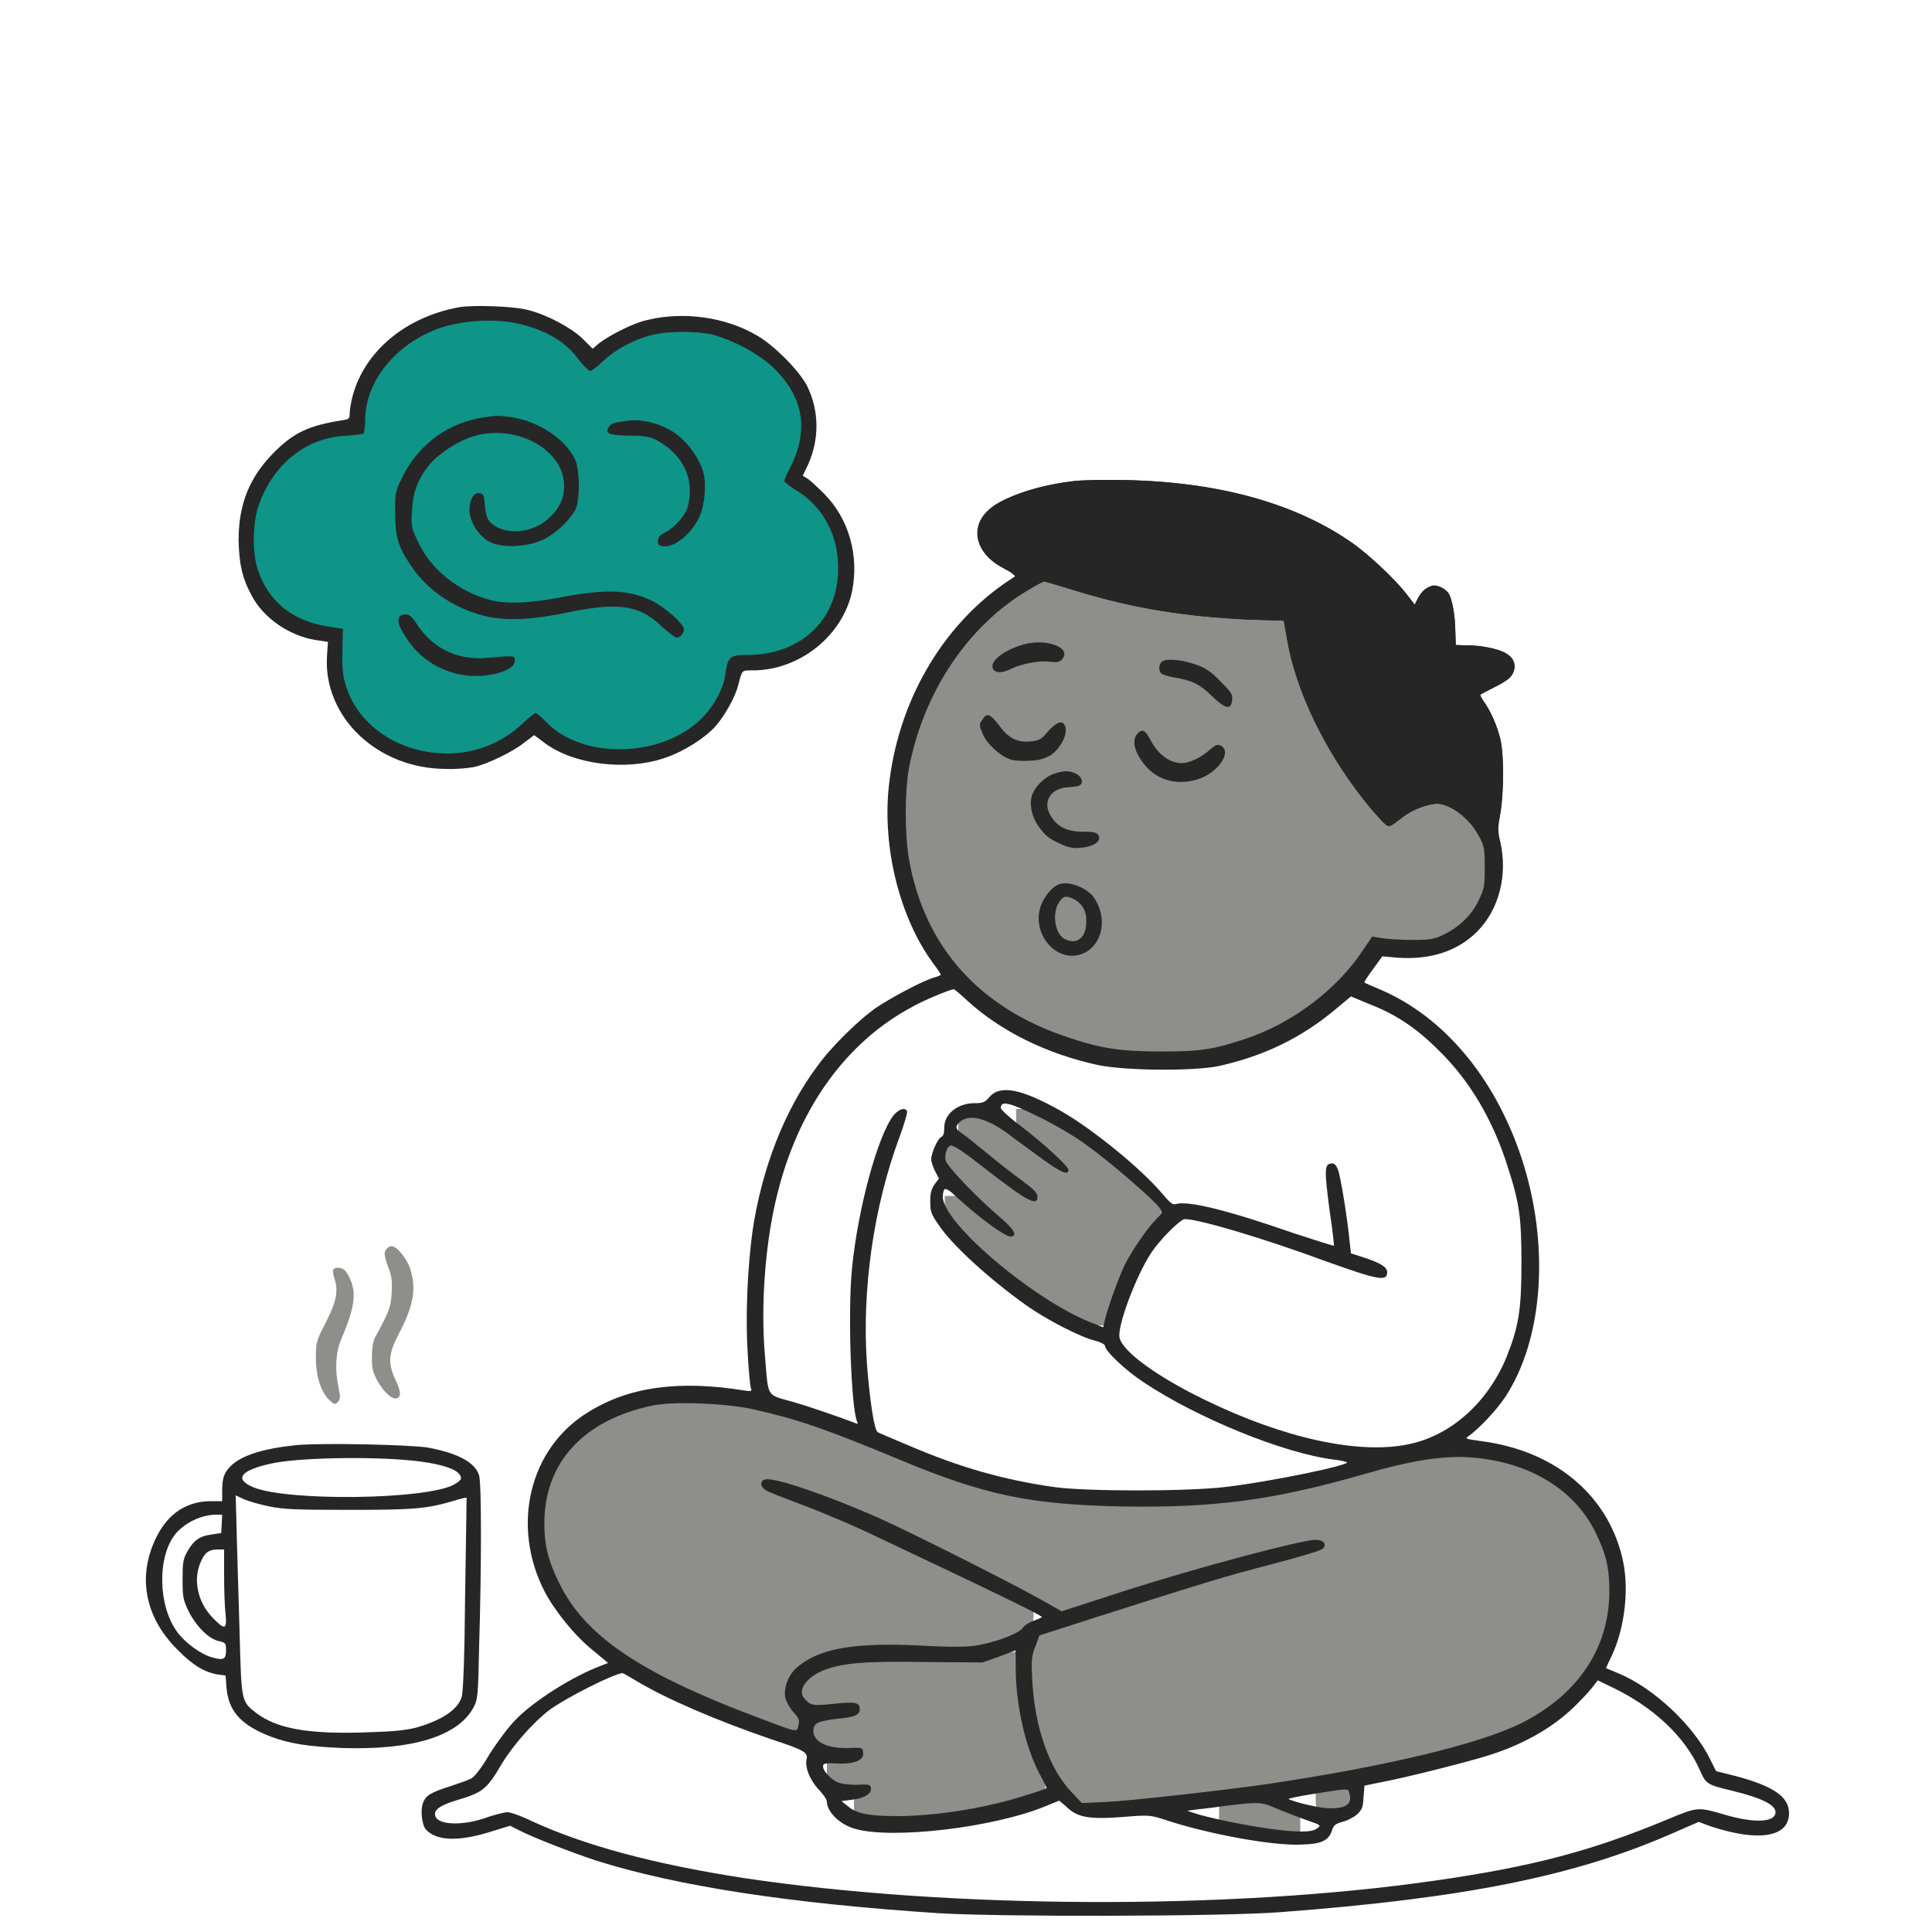
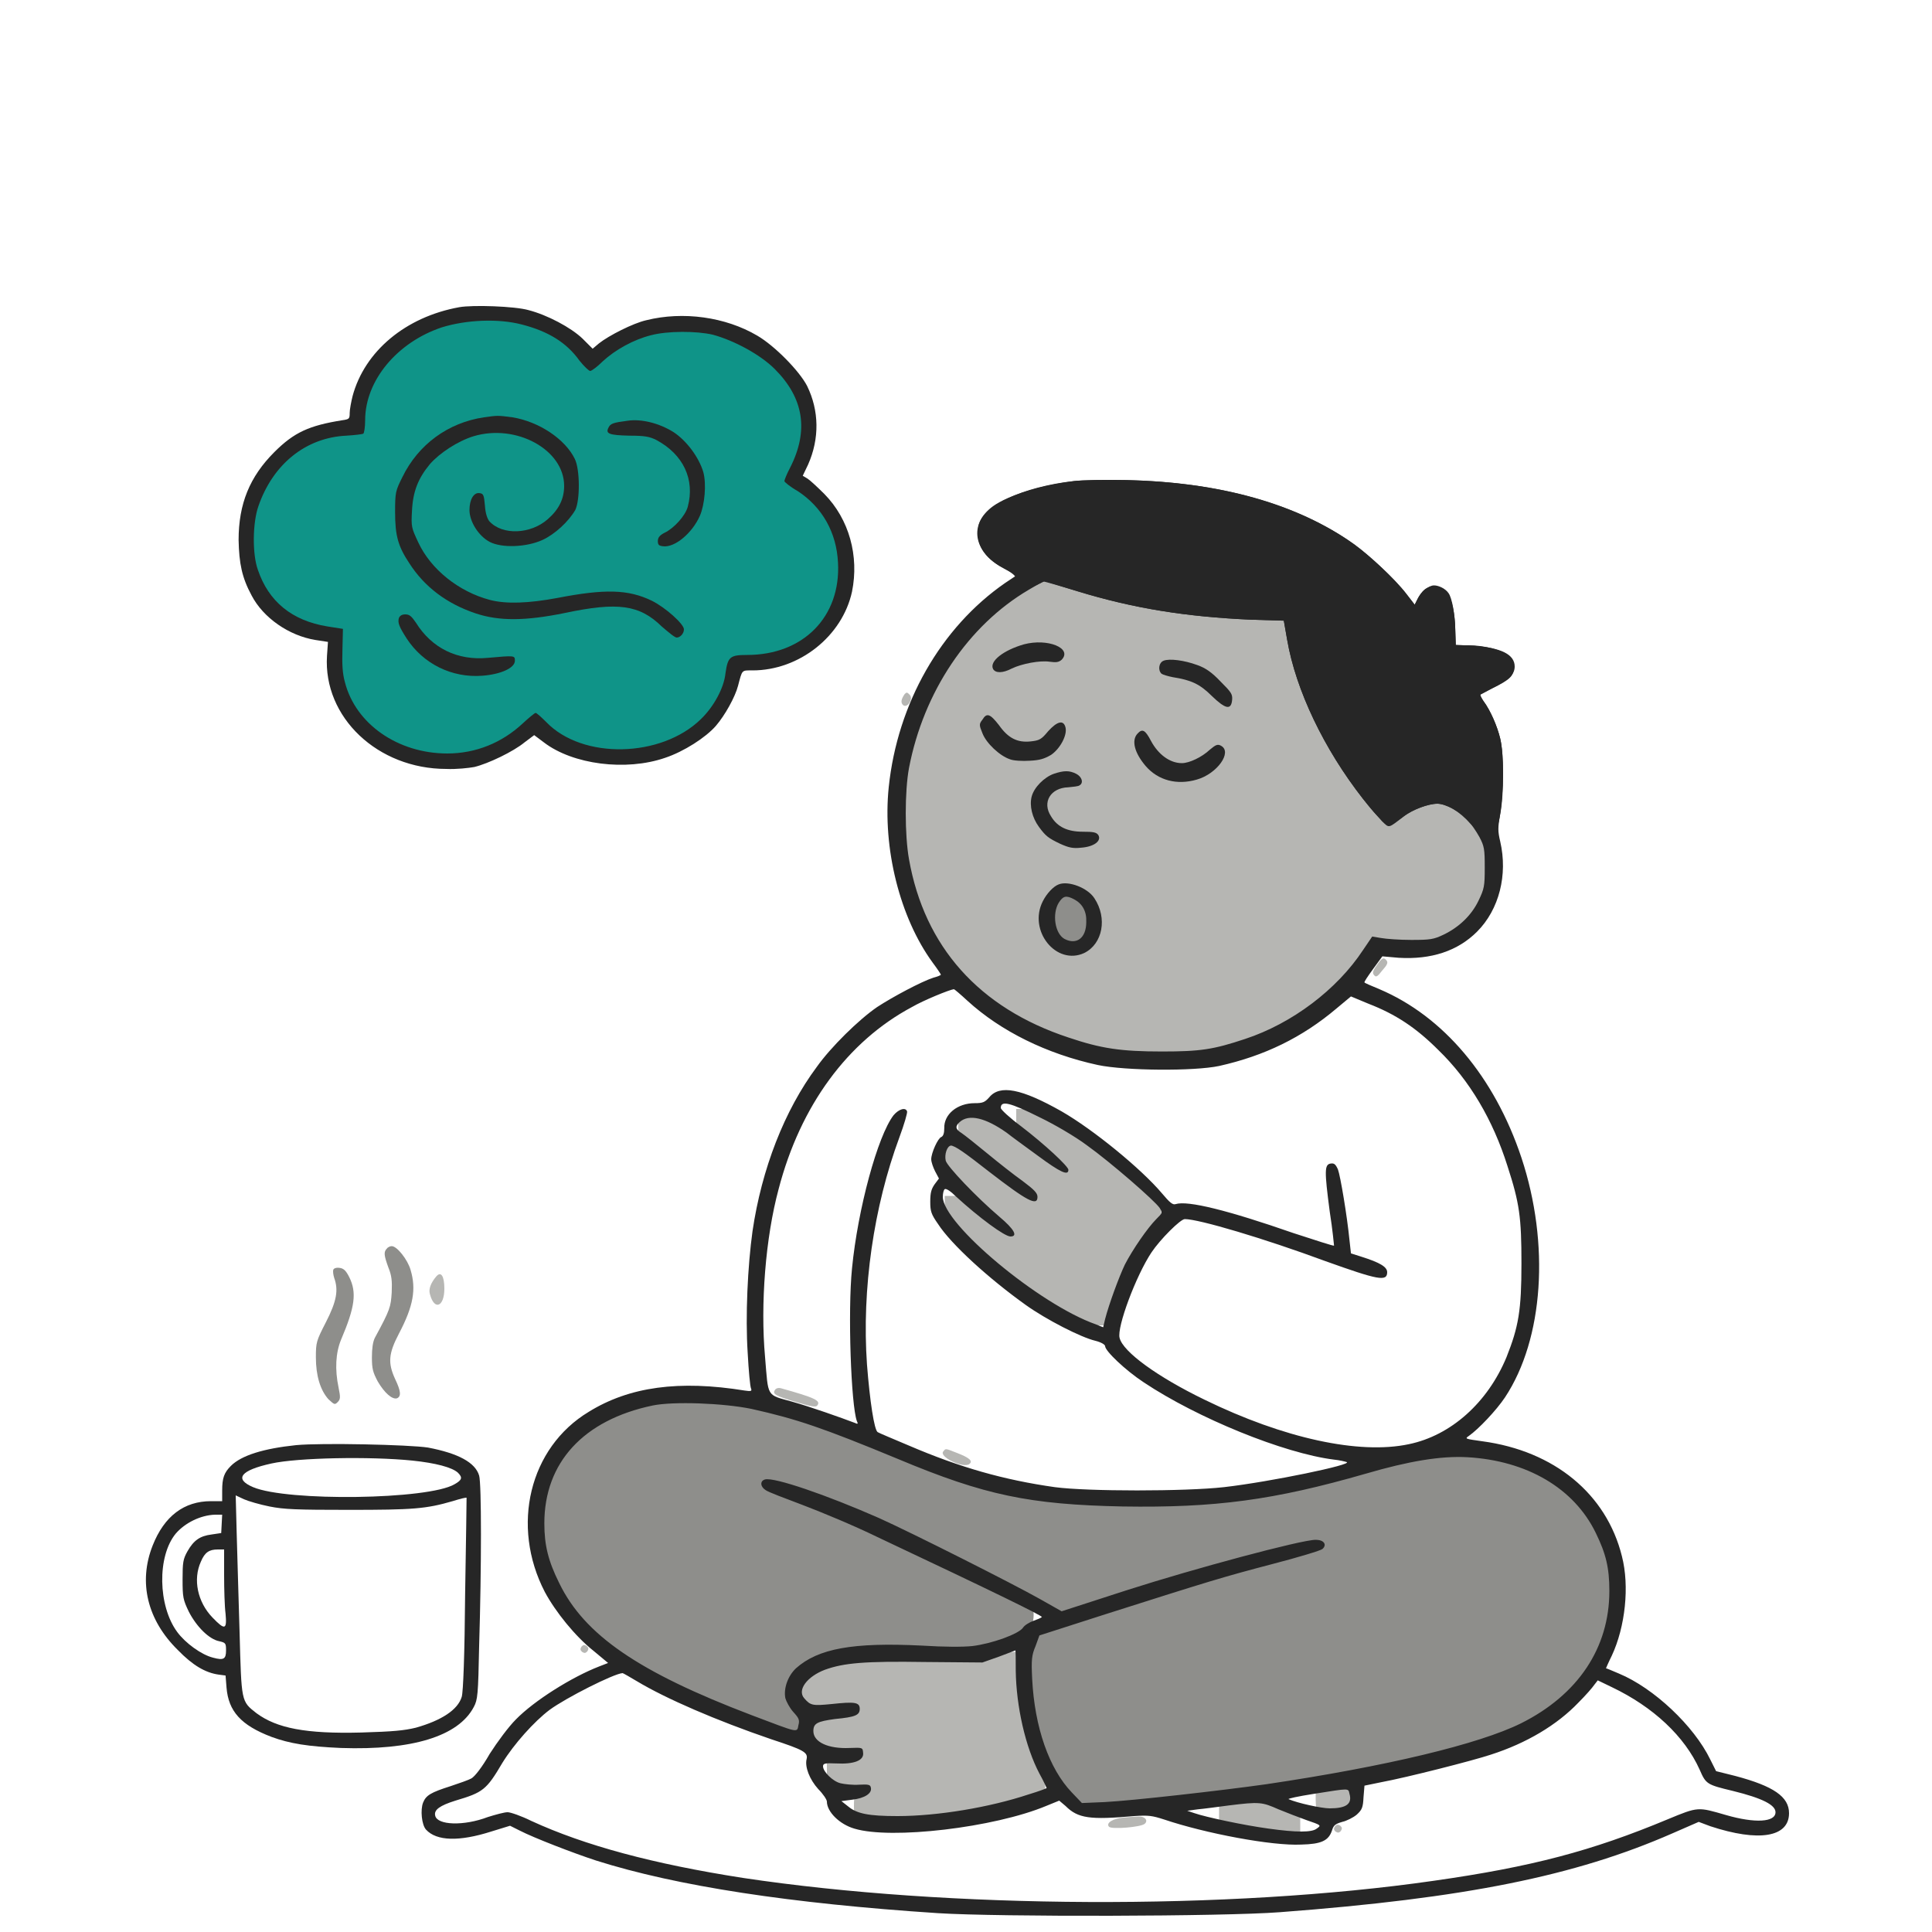
<svg xmlns="http://www.w3.org/2000/svg" viewBox="232 -85 1000 1000" width="1000" height="1000">
  <style>.accent{transform-box:fill-box;transform-origin:50% 60%;animation:float 6s ease-in-out infinite}@keyframes float{0%,100%{transform:translate(0,0) rotate(0)}50%{transform:translate(0,-22px) rotate(-3deg)}}@media (prefers-reduced-motion:reduce){.accent{animation:none}}@media (prefers-color-scheme:dark){.ink{fill:#D6D3D1}.solid{fill:#292524;stroke:#D6D3D1;stroke-width:28;paint-order:stroke}.mid{fill:#57534E}.light{fill:#44403C}.teal{fill:#14B8A6}}</style>
+   <g class="light" fill="#B6B6B3">
+     <g transform="translate(0,1024) scale(0.25,-0.25)">
+       <path d="M2801 2999 c-7 -10 -9 -18 -3 -23 9 -7 22 14 13 22 -5 5 -6 5 -10 1z M3778 2437 c-8 -11 -9 -16 -5 -20 4 -5 7 -3 17 10 10 11 12 16 9 20 -6 8 -10 6 -21 -10z M1831 1793 c-11 -13 -16 -26 -13 -36 9 -35 30 -27 30 11 0 26 -7 37 -17 25z M2533 1559 c-7 -9 0 -13 44 -26 30 -9 40 -11 43 -7 8 10 -4 16 -76 36 -4 1 -9 0 -11 -3z M2881 1431 c-10 -11 42 -36 54 -26 8 6 0 13 -26 23 -25 10 -23 9 -28 3z M2132 1027 c-3 -5 -3 -7 1 -11 5 -3 7 -3 11 1 3 5 3 7 -1 11 -5 3 -7 3 -11 -1z M3254 673 c-21 -2 -37 -11 -30 -19 5 -6 66 -1 74 6 8 7 0 16 -13 15 -6 0 -20 -1 -31 -2z M3692 655 c-3 -5 -3 -7 1 -11 5 -3 7 -3 11 1 3 5 3 7 -1 11 -5 3 -7 3 -11 -1z" />
+       <path d="M3043 3218 c-113 -64 -207 -202 -237 -348 -11 -51 -11 -189 -1 -237 44 -198 179 -325 396 -372 27 -6 51 -7 133 -7 100 0 100 0 148 13 112 30 220 105 276 193 l18 28 17 -3 c9 -2 37 -3 61 -3 54 1 80 10 110 37 36 32 50 74 47 133 -3 55 -26 97 -64 116 -11 6 -23 8 -48 8 -36 0 -55 -6 -81 -26 -14 -11 -14 -11 -23 -4 -14 14 -61 75 -87 114 -51 79 -98 192 -109 264 l-5 34 -74 3 c-136 4 -264 27 -376 65 -45 15 -64 14 -101 -8z m64 -126 c11 -7 13 -9 9 -14 -4 -4 -14 -6 -37 -6 -26 0 -38 -2 -57 -10 -27 -11 -36 -8 -17 7 38 29 78 38 102 23z m293 -40 c21 -10 48 -31 63 -50 16 -22 7 -21 -17 2 -25 23 -39 30 -74 36 -29 4 -36 9 -28 18 7 8 29 6 56 -6z m-403 -138 c11 -15 30 -22 57 -22 27 0 46 8 55 24 4 7 9 12 11 12 8 0 7 -7 -2 -23 -11 -17 -34 -34 -55 -39 -36 -8 -104 45 -93 73 2 6 3 6 10 -3 4 -5 12 -15 17 -22z m307 -21 c4 -9 14 -21 22 -28 14 -12 16 -13 47 -13 34 0 48 5 70 25 12 11 16 2 5 -13 -12 -17 -42 -35 -63 -38 -33 -5 -76 20 -93 56 -13 28 -2 38 12 11z m-156 -68 c12 -8 5 -13 -21 -13 -28 0 -35 -9 -35 -43 0 -22 2 -30 8 -38 12 -16 32 -23 61 -23 29 0 36 -4 22 -14 -28 -19 -91 16 -110 61 -7 18 -2 35 16 52 12 12 35 24 45 25 2 0 8 -3 14 -7z m18 -238 c16 -10 29 -29 34 -48 7 -24 -10 -56 -37 -69 -15 -8 -19 -8 -40 6 -13 9 -22 19 -29 34 -10 20 -10 22 -5 38 3 10 12 25 22 35 15 16 18 18 30 15 7 -1 18 -6 25 -11z" />
+       <path d="M3032 2119 c0 -21 0 -21 22 -39 38 -30 34 -31 -8 0 -54 39 -73 48 -107 48 l-27 0 0 -23 0 -23 48 -40 c26 -21 48 -40 48 -41 0 -1 -8 4 -17 12 -57 47 -65 51 -89 51 l-22 0 0 -25 0 -24 47 -48 c26 -27 40 -43 31 -36 -9 7 -19 16 -24 21 -6 6 -12 8 -29 8 l-21 0 0 -24 0 -24 41 -42 c64 -67 140 -124 212 -160 30 -16 38 -18 60 -18 l25 0 8 27 c16 60 47 121 83 165 18 22 19 25 19 46 l0 22 -41 36 c-60 54 -134 108 -179 131 -32 17 -43 21 -59 21 l-21 0 0 -21z m19 -149 c1 -2 -6 3 -17 10 -10 8 -20 16 -21 18 -1 2 6 -3 17 -10 10 -8 20 -16 21 -18z" />
+       <path d="M2976 1009 c-15 -5 -41 -6 -154 -7 -110 0 -142 -2 -165 -7 -32 -7 -67 -24 -71 -33 -5 -13 -2 -53 4 -58 4 -3 20 -4 55 -3 41 1 49 0 49 -5 0 -6 -11 -9 -58 -15 l-26 -3 -1 -25 c-1 -23 -1 -25 10 -32 7 -5 21 -8 46 -9 21 -1 37 -4 38 -6 2 -7 -16 -14 -41 -17 l-22 -2 0 -22 c0 -19 1 -22 10 -25 6 -2 24 -4 40 -4 32 0 38 -4 18 -13 -11 -5 -12 -6 -12 -26 0 -19 1 -21 11 -24 6 -2 43 -3 83 -3 95 0 172 12 267 41 l35 10 0 21 c0 15 -4 29 -14 50 -22 49 -42 141 -42 197 l0 27 -21 0 c-12 -1 -29 -4 -39 -7z" />
+       <path d="M3667 733 l-15 -1 0 -22 c0 -16 2 -22 6 -24 11 -3 44 -2 57 2 12 5 13 6 13 26 l0 22 -23 -1 c-13 0 -30 -1 -38 -2z" />
+       <path d="M3469 705 l-17 -1 0 -22 c0 -25 -5 -22 54 -32 20 -4 54 -8 75 -9 l39 -2 0 22 0 22 -31 12 c-28 12 -35 13 -67 12 -20 0 -44 -1 -53 -2z" />
+     </g>
+   </g>
  <g class="mid" fill="#8E8E8B">
    <g transform="translate(0,1024) scale(0.25,-0.25)">
-       <path d="M3043 3218 c-113 -64 -207 -202 -237 -348 -11 -51 -11 -189 -1 -237 44 -198 179 -325 396 -372 27 -6 51 -7 133 -7 100 0 100 0 148 13 112 30 220 105 276 193 l18 28 17 -3 c9 -2 37 -3 61 -3 54 1 80 10 110 37 36 32 50 74 47 133 -3 55 -26 97 -64 116 -11 6 -23 8 -48 8 -36 0 -55 -6 -81 -26 -14 -11 -14 -11 -23 -4 -14 14 -61 75 -87 114 -51 79 -98 192 -109 264 l-5 34 -74 3 c-136 4 -264 27 -376 65 -45 15 -64 14 -101 -8z m64 -126 c11 -7 13 -9 9 -14 -4 -4 -14 -6 -37 -6 -26 0 -38 -2 -57 -10 -27 -11 -36 -8 -17 7 38 29 78 38 102 23z m293 -40 c21 -10 48 -31 63 -50 16 -22 7 -21 -17 2 -25 23 -39 30 -74 36 -29 4 -36 9 -28 18 7 8 29 6 56 -6z m-403 -138 c11 -15 30 -22 57 -22 27 0 46 8 55 24 4 7 9 12 11 12 8 0 7 -7 -2 -23 -11 -17 -34 -34 -55 -39 -36 -8 -104 45 -93 73 2 6 3 6 10 -3 4 -5 12 -15 17 -22z m307 -21 c4 -9 14 -21 22 -28 14 -12 16 -13 47 -13 34 0 48 5 70 25 12 11 16 2 5 -13 -12 -17 -42 -35 -63 -38 -33 -5 -76 20 -93 56 -13 28 -2 38 12 11z m-156 -68 c12 -8 5 -13 -21 -13 -28 0 -35 -9 -35 -43 0 -22 2 -30 8 -38 12 -16 32 -23 61 -23 29 0 36 -4 22 -14 -28 -19 -91 16 -110 61 -7 18 -2 35 16 52 12 12 35 24 45 25 2 0 8 -3 14 -7z m18 -238 c16 -10 29 -29 34 -48 7 -24 -10 -56 -37 -69 -15 -8 -19 -8 -40 6 -13 9 -22 19 -29 34 -10 20 -10 22 -5 38 3 10 12 25 22 35 15 16 18 18 30 15 7 -1 18 -6 25 -11z" />
      <path d="M3110 2570 c-9 -20 -8 -57 2 -73 9 -14 19 -18 44 -16 14 1 19 3 23 11 7 14 6 58 -1 72 -8 16 -17 20 -42 20 -20 0 -21 -1 -26 -14z" />
-       <path d="M3032 2119 c0 -21 0 -21 22 -39 38 -30 34 -31 -8 0 -54 39 -73 48 -107 48 l-27 0 0 -23 0 -23 48 -40 c26 -21 48 -40 48 -41 0 -1 -8 4 -17 12 -57 47 -65 51 -89 51 l-22 0 0 -25 0 -24 47 -48 c26 -27 40 -43 31 -36 -9 7 -19 16 -24 21 -6 6 -12 8 -29 8 l-21 0 0 -24 0 -24 41 -42 c64 -67 140 -124 212 -160 30 -16 38 -18 60 -18 l25 0 8 27 c16 60 47 121 83 165 18 22 19 25 19 46 l0 22 -41 36 c-60 54 -134 108 -179 131 -32 17 -43 21 -59 21 l-21 0 0 -21z m19 -149 c1 -2 -6 3 -17 10 -10 8 -20 16 -21 18 -1 2 6 -3 17 -10 10 -8 20 -16 21 -18z" />
      <path d="M1729 1851 c-7 -7 -6 -14 3 -39 7 -17 8 -28 7 -52 -2 -30 -3 -35 -35 -94 -4 -8 -6 -22 -6 -40 0 -24 2 -31 12 -50 14 -24 30 -38 40 -35 9 4 8 15 -4 40 -15 33 -14 52 8 94 30 57 36 92 24 132 -6 21 -28 49 -39 49 -3 0 -8 -2 -10 -5z" />
      <path d="M1618 1807 c-1 -3 0 -11 2 -17 9 -25 5 -48 -17 -91 -20 -39 -21 -42 -21 -73 0 -38 9 -68 26 -87 12 -11 13 -12 19 -6 6 6 6 10 2 30 -8 38 -6 72 5 99 29 68 33 98 17 130 -7 14 -12 18 -20 19 -7 1 -12 -1 -13 -4z" />
      <path d="M2290 1536 c-104 -14 -182 -63 -218 -137 -18 -39 -24 -67 -24 -119 0 -48 8 -86 26 -124 54 -114 163 -188 411 -282 43 -16 64 -22 79 -22 l20 0 0 22 c0 14 -2 23 -6 26 -4 3 -9 11 -13 17 -19 38 38 86 121 101 31 6 52 6 146 4 120 -3 142 -1 188 17 35 14 48 28 48 53 0 17 -1 19 -13 25 -91 45 -343 164 -377 179 -24 10 -66 27 -92 36 -56 20 -71 27 -68 32 5 8 121 -34 232 -84 77 -35 250 -122 315 -158 38 -21 50 -26 65 -26 12 0 50 11 113 32 143 47 178 57 294 86 104 25 144 32 111 17 -8 -3 -44 -14 -80 -23 -102 -26 -161 -44 -334 -99 -159 -51 -160 -52 -167 -65 -7 -12 -7 -22 -6 -86 2 -62 3 -78 12 -111 15 -56 38 -102 65 -129 l22 -23 49 3 c45 2 182 16 267 26 194 24 437 73 545 111 126 43 201 111 234 211 9 29 10 38 11 94 0 49 -2 67 -7 86 -14 45 -34 78 -69 113 -27 27 -40 36 -70 50 -57 28 -76 32 -156 34 -84 2 -122 -4 -241 -37 -129 -37 -226 -54 -357 -62 -151 -10 -299 6 -432 46 -25 8 -94 34 -153 59 -163 67 -259 96 -354 107 -43 5 -101 5 -137 0z" />
-       <path d="M2976 1009 c-15 -5 -41 -6 -154 -7 -110 0 -142 -2 -165 -7 -32 -7 -67 -24 -71 -33 -5 -13 -2 -53 4 -58 4 -3 20 -4 55 -3 41 1 49 0 49 -5 0 -6 -11 -9 -58 -15 l-26 -3 -1 -25 c-1 -23 -1 -25 10 -32 7 -5 21 -8 46 -9 21 -1 37 -4 38 -6 2 -7 -16 -14 -41 -17 l-22 -2 0 -22 c0 -19 1 -22 10 -25 6 -2 24 -4 40 -4 32 0 38 -4 18 -13 -11 -5 -12 -6 -12 -26 0 -19 1 -21 11 -24 6 -2 43 -3 83 -3 95 0 172 12 267 41 l35 10 0 21 c0 15 -4 29 -14 50 -22 49 -42 141 -42 197 l0 27 -21 0 c-12 -1 -29 -4 -39 -7z" />
-       <path d="M3667 733 l-15 -1 0 -22 c0 -16 2 -22 6 -24 11 -3 44 -2 57 2 12 5 13 6 13 26 l0 22 -23 -1 c-13 0 -30 -1 -38 -2z" />
-       <path d="M3469 705 l-17 -1 0 -22 c0 -25 -5 -22 54 -32 20 -4 54 -8 75 -9 l39 -2 0 22 0 22 -31 12 c-28 12 -35 13 -67 12 -20 0 -44 -1 -53 -2z" />
    </g>
  </g>
  <g class="ink" fill="#262626">
    <g transform="translate(0,1024) scale(0.25,-0.25)">
      <path d="M3153 3440 c-67 -8 -137 -29 -169 -52 -51 -37 -41 -95 21 -128 l28 -15 -24 -16 c-133 -92 -223 -249 -241 -423 -13 -126 23 -270 91 -363 9 -12 17 -24 17 -25 0 -1 -7 -4 -15 -6 -25 -8 -85 -40 -117 -61 -38 -26 -96 -83 -125 -124 -67 -90 -114 -211 -133 -340 -10 -72 -15 -176 -10 -252 2 -37 5 -70 7 -74 2 -5 0 -6 -13 -4 -136 22 -239 8 -323 -44 -123 -74 -162 -236 -91 -373 22 -41 63 -92 101 -122 l30 -25 -18 -7 c-57 -22 -135 -71 -173 -110 -15 -15 -38 -46 -54 -71 -16 -28 -31 -47 -38 -51 -5 -3 -25 -10 -43 -16 -41 -13 -51 -19 -57 -34 -6 -15 -3 -46 6 -56 22 -24 69 -25 135 -4 l39 12 20 -10 c29 -15 112 -47 158 -62 167 -53 403 -89 708 -109 127 -8 591 -7 708 2 384 29 611 75 812 163 l55 24 24 -9 c100 -33 163 -23 163 27 0 34 -32 56 -111 77 l-40 10 -12 24 c-34 70 -117 148 -189 178 -14 6 -26 11 -27 11 0 0 5 12 12 26 28 60 37 144 21 206 -32 129 -140 218 -289 238 -35 5 -37 5 -28 11 20 14 57 53 75 80 80 121 93 318 34 496 -56 168 -162 293 -294 349 -17 7 -31 13 -31 14 -1 1 7 13 18 28 l19 26 34 -3 c67 -4 122 14 162 54 46 46 64 118 48 187 -5 21 -5 29 0 56 8 42 8 125 0 157 -6 25 -20 58 -35 78 -4 6 -7 12 -6 13 0 0 12 7 26 14 33 16 45 28 45 44 0 25 -28 39 -86 43 l-36 2 -1 29 c0 32 -7 69 -14 78 -6 9 -20 16 -30 16 -11 0 -27 -13 -34 -28 l-6 -12 -17 22 c-22 29 -76 80 -108 103 -118 84 -278 129 -472 133 -43 1 -91 0 -107 -2z m6 -228 c117 -36 226 -53 359 -59 l68 -2 7 -40 c18 -104 76 -226 157 -329 14 -18 32 -38 39 -46 16 -15 12 -16 47 11 18 13 49 25 68 25 16 0 49 -17 63 -34 7 -8 18 -24 24 -35 10 -19 11 -25 11 -63 0 -39 -1 -44 -13 -69 -15 -31 -41 -55 -72 -70 -21 -10 -28 -11 -67 -11 -24 0 -52 2 -63 4 l-18 3 -19 -28 c-54 -82 -147 -152 -244 -184 -66 -22 -93 -26 -172 -26 -85 0 -126 6 -194 29 -185 61 -298 188 -330 369 -9 50 -9 141 0 189 30 157 122 295 248 369 15 9 29 17 31 17 2 0 33 -9 70 -20z m-228 -848 c69 -63 164 -110 270 -133 57 -12 199 -13 251 -2 94 21 172 59 243 119 l30 25 36 -15 c57 -22 99 -50 145 -96 65 -63 113 -145 143 -240 25 -77 29 -106 29 -202 0 -97 -6 -131 -31 -194 -39 -94 -115 -162 -202 -180 -103 -22 -259 12 -423 92 -97 47 -169 99 -176 128 -6 22 34 129 66 177 18 27 60 69 69 69 29 0 164 -40 291 -87 109 -39 128 -43 128 -23 0 11 -15 20 -53 32 l-22 7 -3 27 c-5 51 -19 134 -24 147 -5 11 -8 13 -15 12 -13 -2 -13 -15 -2 -99 6 -38 9 -71 9 -71 -1 -1 -38 11 -84 26 -135 47 -219 68 -244 60 -6 -2 -12 3 -28 22 -43 51 -142 132 -208 170 -83 47 -128 56 -150 29 -9 -10 -13 -12 -30 -12 -36 0 -64 -23 -63 -52 0 -10 -2 -16 -6 -18 -7 -2 -21 -33 -21 -46 0 -6 4 -17 8 -25 l8 -15 -9 -12 c-7 -10 -9 -18 -9 -36 0 -20 2 -26 16 -46 27 -42 105 -113 182 -168 42 -30 114 -67 144 -74 12 -3 20 -8 20 -11 0 -10 42 -50 80 -75 111 -74 290 -147 394 -160 11 -1 23 -4 26 -5 15 -5 -158 -41 -254 -52 -81 -9 -282 -9 -350 0 -106 15 -197 41 -302 86 -33 14 -62 26 -65 28 -7 5 -16 63 -22 140 -11 156 14 327 67 470 10 27 17 51 16 54 -3 9 -17 5 -28 -8 -33 -43 -74 -194 -86 -317 -9 -89 -2 -283 10 -316 3 -6 2 -7 -4 -4 -29 11 -91 33 -130 44 -54 15 -49 8 -56 92 -10 110 1 248 28 348 45 173 143 306 276 377 24 14 78 36 87 37 1 0 14 -11 28 -24z m151 -242 c29 -14 72 -39 96 -57 49 -35 141 -115 151 -130 6 -10 6 -10 -7 -23 -18 -18 -49 -63 -65 -94 -12 -25 -33 -82 -41 -113 l-4 -17 -15 6 c-117 41 -317 208 -317 264 0 8 2 15 4 16 3 2 13 -5 23 -15 48 -44 101 -83 113 -83 16 0 8 15 -23 41 -47 40 -108 104 -111 116 -3 13 3 31 11 31 8 0 28 -14 79 -54 79 -61 100 -72 100 -52 0 8 -7 15 -31 33 -17 12 -50 38 -73 57 -23 19 -47 38 -53 42 -13 8 -14 14 -4 23 19 17 53 9 97 -22 10 -8 39 -29 65 -48 46 -34 63 -42 63 -29 0 7 -48 52 -99 91 -23 17 -41 34 -41 37 0 16 18 12 82 -20z m-598 -603 c94 -21 147 -39 304 -104 179 -75 272 -94 464 -98 192 -3 313 13 504 68 89 26 155 37 210 34 123 -7 221 -64 266 -157 21 -43 28 -72 28 -120 0 -118 -65 -215 -183 -274 -87 -43 -278 -89 -527 -126 -92 -13 -277 -34 -335 -37 l-47 -2 -21 22 c-47 49 -77 135 -82 235 -2 40 -1 49 7 68 l8 22 137 44 c217 69 243 77 346 104 54 14 100 28 103 31 10 9 3 19 -14 19 -30 0 -253 -60 -390 -104 l-136 -44 -46 26 c-55 31 -261 135 -332 167 -109 48 -217 85 -236 80 -11 -3 -10 -15 1 -22 5 -4 40 -17 77 -31 37 -14 107 -43 154 -66 246 -116 344 -164 341 -166 -2 -2 -10 -5 -18 -8 -8 -3 -18 -9 -21 -14 -9 -13 -64 -33 -105 -38 -20 -2 -57 -2 -105 1 -142 7 -214 -6 -260 -47 -17 -16 -26 -42 -22 -62 2 -7 9 -20 16 -28 12 -13 14 -17 11 -28 -3 -16 1 -16 -97 21 -234 89 -346 166 -398 273 -23 46 -31 79 -31 124 0 126 81 214 224 244 43 9 147 5 205 -7z m547 -542 c1 -74 20 -158 49 -213 9 -16 15 -30 15 -30 -1 -1 -17 -7 -37 -13 -81 -27 -189 -45 -272 -45 -60 0 -84 5 -102 20 l-14 11 23 3 c25 3 41 13 38 25 -1 6 -5 7 -24 6 -13 -1 -31 1 -39 3 -16 4 -36 24 -36 35 0 6 4 7 27 6 37 -2 58 6 56 22 -1 11 -1 11 -28 10 -44 -2 -75 12 -75 35 0 16 8 20 45 25 42 4 51 8 51 21 0 14 -11 15 -58 10 -40 -4 -44 -3 -57 12 -15 17 6 45 43 59 39 14 81 18 208 16 l118 -1 34 12 c19 7 34 13 34 13 1 1 1 -18 1 -42z m-784 -22 c60 -36 164 -81 278 -120 67 -22 76 -27 73 -41 -4 -16 6 -42 24 -62 10 -10 18 -22 18 -26 0 -21 26 -47 57 -56 76 -23 289 2 397 47 l27 11 13 -11 c26 -26 51 -29 142 -21 30 2 37 1 62 -7 86 -29 224 -55 284 -52 42 1 57 8 64 30 3 10 7 13 21 17 9 2 23 9 30 15 11 10 13 15 14 36 l2 24 34 7 c54 10 191 45 227 57 75 24 138 62 182 108 15 15 29 31 33 37 l7 9 29 -14 c86 -41 151 -102 182 -171 13 -30 15 -31 69 -44 61 -15 88 -29 88 -44 0 -21 -43 -23 -102 -6 -59 17 -57 18 -122 -9 -156 -65 -280 -98 -484 -127 -424 -61 -1005 -58 -1430 6 -186 29 -327 67 -438 118 -20 10 -43 18 -49 18 -7 0 -25 -5 -41 -10 -50 -19 -105 -17 -109 3 -3 12 10 21 42 31 57 17 64 22 97 78 24 39 66 86 98 110 34 25 133 75 151 76 1 0 15 -8 30 -17z m1475 -233 c6 -21 -7 -30 -41 -30 -17 0 -67 11 -85 19 -3 1 20 6 52 11 76 12 71 12 74 0z m-147 -32 c17 -7 43 -17 57 -22 32 -11 32 -11 22 -18 -10 -8 -42 -8 -99 0 -52 7 -131 24 -154 32 l-15 5 22 3 c12 1 41 5 64 8 64 8 69 7 103 -8z" />
      <path d="M3048 3102 c-42 -12 -72 -35 -64 -51 5 -9 20 -9 39 1 21 10 58 17 78 14 14 -2 19 -1 25 4 23 24 -29 45 -78 32z" />
      <path d="M3337 3068 c-10 -4 -12 -20 -4 -27 3 -2 13 -5 23 -7 38 -6 56 -14 81 -39 28 -27 40 -30 42 -8 1 12 -2 16 -24 38 -18 19 -31 28 -48 34 -27 10 -58 14 -70 9z" />
      <path d="M2962 2946 c-7 -9 -7 -11 0 -28 8 -21 36 -47 57 -54 7 -3 26 -4 41 -3 21 1 30 4 44 12 19 13 34 41 30 57 -4 16 -17 13 -36 -8 -14 -17 -18 -19 -36 -21 -28 -3 -47 7 -66 34 -18 23 -25 26 -34 11z" />
      <path d="M3283 2917 c-13 -14 -6 -40 17 -67 26 -30 65 -40 106 -28 42 12 74 57 50 70 -7 4 -11 2 -23 -8 -17 -16 -43 -28 -58 -28 -25 0 -49 18 -64 46 -12 23 -18 26 -28 15z" />
      <path d="M3110 2834 c-20 -7 -41 -28 -46 -47 -5 -19 1 -44 15 -63 14 -19 19 -23 44 -35 18 -8 26 -10 44 -8 26 2 42 14 35 26 -4 6 -11 7 -32 7 -32 0 -53 10 -66 32 -19 29 -1 59 36 60 10 1 21 2 23 4 9 5 5 18 -7 24 -14 7 -25 7 -46 0z" />
      <path d="M3120 2605 c-11 -4 -25 -19 -33 -35 -31 -61 28 -134 86 -107 38 19 48 72 21 113 -14 22 -54 37 -74 29z m32 -31 c17 -9 26 -25 25 -47 0 -33 -20 -48 -45 -35 -20 11 -26 52 -12 75 9 14 15 16 32 7z" />
      <path d="M1541 1444 c-67 -7 -113 -21 -135 -43 -14 -14 -18 -25 -18 -51 l0 -22 -23 0 c-56 0 -97 -31 -121 -92 -30 -76 -11 -154 52 -216 31 -32 57 -47 84 -51 l15 -2 2 -25 c4 -49 30 -78 93 -102 38 -14 76 -20 144 -23 147 -5 243 24 275 85 8 15 9 25 11 126 5 164 5 336 0 353 -8 27 -43 46 -106 58 -39 6 -220 10 -273 5z m241 -32 c48 -5 82 -14 94 -25 10 -10 9 -15 -7 -24 -54 -32 -346 -36 -417 -6 -40 17 -26 35 38 49 54 12 204 15 292 6z m-296 -95 c30 -6 56 -7 164 -7 133 0 160 2 215 18 16 5 28 8 29 7 0 0 -1 -90 -3 -199 -1 -127 -4 -203 -7 -213 -8 -27 -42 -49 -95 -64 -25 -6 -47 -8 -113 -10 -115 -3 -175 9 -217 40 -32 25 -31 23 -35 168 -2 71 -5 164 -6 206 l-2 77 17 -8 c9 -4 33 -11 53 -15z m-99 -36 l-1 -19 -20 -3 c-24 -3 -37 -12 -50 -35 -9 -16 -10 -23 -10 -58 0 -37 1 -42 13 -67 16 -31 42 -57 63 -61 13 -3 14 -4 14 -19 0 -18 -5 -21 -27 -15 -24 6 -57 30 -74 53 -40 54 -42 157 -3 204 19 22 51 38 81 39 l15 0 -1 -19z m5 -106 c0 -29 1 -65 3 -80 3 -33 -1 -35 -27 -8 -31 32 -41 79 -24 116 8 19 17 25 35 25 l13 0 0 -53z" />
    </g>
  </g>
  <g class="solid" fill="#262626">
    <g transform="translate(0,1024) scale(0.25,-0.25)">
      <path d="M3151 3440 c-106 -12 -189 -51 -197 -93 -7 -36 11 -66 51 -87 17 -9 26 -16 26 -21 1 -19 19 -25 44 -14 l16 8 67 -21 c118 -36 226 -53 360 -59 l68 -2 7 -40 c18 -104 76 -225 157 -329 45 -57 52 -60 83 -37 19 15 52 27 71 27 19 0 46 -16 68 -41 24 -25 38 -31 51 -18 15 16 23 144 11 194 -6 25 -20 58 -35 78 -4 6 -7 12 -6 13 0 0 12 6 25 13 36 18 44 25 44 43 0 10 -3 17 -10 24 -13 12 -50 22 -84 22 l-26 0 -1 33 c-1 39 -9 71 -21 81 -11 10 -33 10 -43 1 -5 -4 -11 -13 -14 -19 l-6 -12 -17 22 c-26 34 -83 86 -123 113 -116 77 -271 119 -457 123 -43 1 -92 0 -109 -2z" />
    </g>
  </g>
  <g class="accent">
    <g class="teal" fill="#0F9488">
      <g transform="translate(0,1024) scale(0.25,-0.25)">
        <path d="M1868 3780 c-51 -10 -95 -32 -128 -63 -45 -41 -63 -78 -68 -133 l-2 -34 -34 -3 c-90 -8 -154 -59 -185 -147 -12 -35 -13 -122 -2 -156 23 -65 71 -105 145 -117 l32 -5 -1 -44 c-2 -51 5 -81 24 -113 26 -44 81 -82 136 -95 33 -8 107 -8 137 0 32 8 72 30 96 52 l19 18 11 -13 c13 -16 48 -35 80 -45 12 -4 43 -8 70 -9 58 -3 97 4 141 26 54 25 97 80 103 131 5 34 9 38 45 38 91 0 162 50 183 129 11 40 7 112 -7 147 -15 35 -42 68 -69 85 -24 14 -24 12 -7 51 10 24 11 30 11 74 0 46 0 49 -14 76 -27 55 -95 106 -168 125 -36 9 -117 9 -152 -1 -34 -9 -73 -30 -96 -50 l-18 -17 -6 10 c-22 34 -70 66 -123 79 -33 9 -118 10 -153 4z m157 -233 c13 -6 23 -11 23 -13 0 -1 -8 2 -19 7 -26 11 -98 14 -127 5 -11 -3 -20 -5 -21 -4 -1 1 10 5 24 10 35 11 88 9 120 -5z m228 2 c-7 -1 -19 -1 -26 0 -7 1 -1 2 13 2 14 0 20 -1 13 -2z m-173 -39 c7 -8 13 -14 12 -14 -2 0 -9 6 -16 14 -7 8 -13 14 -12 14 2 0 9 -6 16 -14z m32 -54 c4 -12 4 -25 2 -38 -4 -20 -4 -20 -6 16 -1 20 -4 39 -6 42 -2 4 -2 5 1 2 3 -2 7 -12 9 -22z m263 -32 c0 -8 -1 -18 -3 -24 -2 -7 -3 0 -3 22 0 21 1 29 3 24 2 -4 3 -14 3 -22z m-601 6 c-3 -10 -6 -32 -6 -58 0 -40 1 -44 14 -72 27 -55 84 -101 148 -118 37 -9 103 -8 164 4 65 13 99 16 122 11 16 -4 12 -4 -26 -5 -32 0 -60 -3 -104 -12 -79 -17 -116 -17 -161 -2 -59 20 -106 55 -137 103 -22 33 -30 59 -30 95 0 23 3 35 10 51 11 24 14 26 6 3z m146 -51 c0 -14 -1 -16 -4 -10 -4 7 -2 27 2 27 1 0 2 -8 2 -17z m85 -60 c-10 -2 -21 -2 -30 0 -11 4 -9 4 17 4 28 0 29 0 13 -4z m-140 -252 c21 -6 35 -7 65 -6 32 1 37 0 27 -4 -21 -9 -47 -10 -74 -3 -26 6 -62 26 -74 40 -4 4 1 2 11 -6 10 -7 30 -16 45 -21z" />
      </g>
    </g>
    <g class="ink" fill="#262626">
      <g transform="translate(0,1024) scale(0.25,-0.25)">
        <path d="M1879 3800 c-111 -20 -196 -91 -221 -184 -3 -12 -6 -28 -6 -35 0 -12 -1 -13 -15 -15 -69 -11 -100 -25 -141 -66 -51 -51 -74 -107 -74 -182 1 -49 7 -78 27 -115 24 -46 77 -83 132 -92 l26 -4 -2 -29 c-8 -127 105 -234 247 -234 21 -1 47 2 58 4 29 7 81 32 104 51 l20 15 20 -15 c60 -46 170 -60 251 -32 39 13 84 42 105 66 19 22 40 60 46 83 9 34 7 32 30 32 97 0 186 71 206 163 15 74 -6 150 -57 202 -14 14 -29 28 -35 32 l-10 6 11 23 c24 54 23 112 -2 163 -16 31 -67 83 -103 104 -66 39 -154 51 -230 32 -27 -6 -78 -32 -98 -48 l-13 -11 -21 21 c-24 23 -73 49 -112 59 -28 8 -115 11 -143 6z m130 -36 c54 -14 92 -37 119 -75 9 -11 19 -21 22 -21 3 0 15 9 26 20 26 24 64 45 100 54 34 9 94 9 128 1 44 -12 98 -41 128 -71 60 -60 71 -127 32 -204 -7 -13 -12 -26 -12 -28 0 -2 12 -12 28 -21 50 -33 80 -85 83 -148 6 -112 -72 -191 -188 -191 -36 0 -40 -4 -45 -38 -3 -30 -24 -69 -51 -95 -82 -80 -245 -84 -320 -6 -10 10 -20 19 -22 19 -2 0 -14 -10 -27 -22 -43 -40 -97 -62 -156 -62 -102 0 -190 61 -212 148 -5 18 -6 37 -5 68 l1 42 -32 5 c-74 12 -122 52 -144 117 -12 33 -11 98 1 132 30 87 98 142 182 146 17 1 33 3 35 4 2 1 4 14 4 28 0 82 66 161 158 192 51 16 118 19 167 6z" />
        <path d="M1930 3572 c-74 -11 -136 -56 -169 -124 -14 -28 -15 -31 -15 -72 0 -49 6 -71 30 -107 31 -48 77 -83 137 -103 48 -16 102 -16 185 1 109 23 154 17 200 -28 14 -12 27 -23 31 -23 7 0 15 8 15 17 0 11 -38 45 -66 59 -49 24 -98 25 -196 6 -59 -11 -106 -13 -140 -4 -64 17 -122 63 -148 119 -14 30 -15 32 -13 66 2 40 13 67 37 96 20 23 58 48 91 58 88 26 187 -28 187 -103 0 -27 -11 -49 -34 -69 -35 -31 -94 -34 -121 -4 -4 5 -8 16 -9 32 -2 22 -3 25 -11 26 -12 2 -21 -13 -21 -35 0 -24 19 -54 42 -66 25 -13 76 -11 109 4 26 12 54 38 68 62 10 20 10 84 -1 106 -20 41 -74 77 -129 86 -31 4 -30 4 -59 0z" />
        <path d="M2228 3565 c-31 -4 -36 -6 -40 -14 -7 -13 1 -16 43 -17 32 0 42 -2 56 -9 56 -30 80 -82 65 -138 -5 -19 -29 -45 -48 -54 -10 -5 -14 -10 -14 -17 0 -8 2 -10 11 -11 24 -3 60 27 76 63 10 23 14 66 7 91 -9 30 -34 64 -61 82 -30 19 -67 28 -95 24z" />
        <path d="M1754 3157 c-3 -10 0 -18 16 -43 34 -52 93 -82 157 -77 38 3 67 16 67 31 0 11 0 11 -56 6 -63 -6 -116 20 -149 73 -9 13 -13 17 -22 17 -7 0 -11 -3 -13 -7z" />
      </g>
    </g>
  </g>
</svg>
